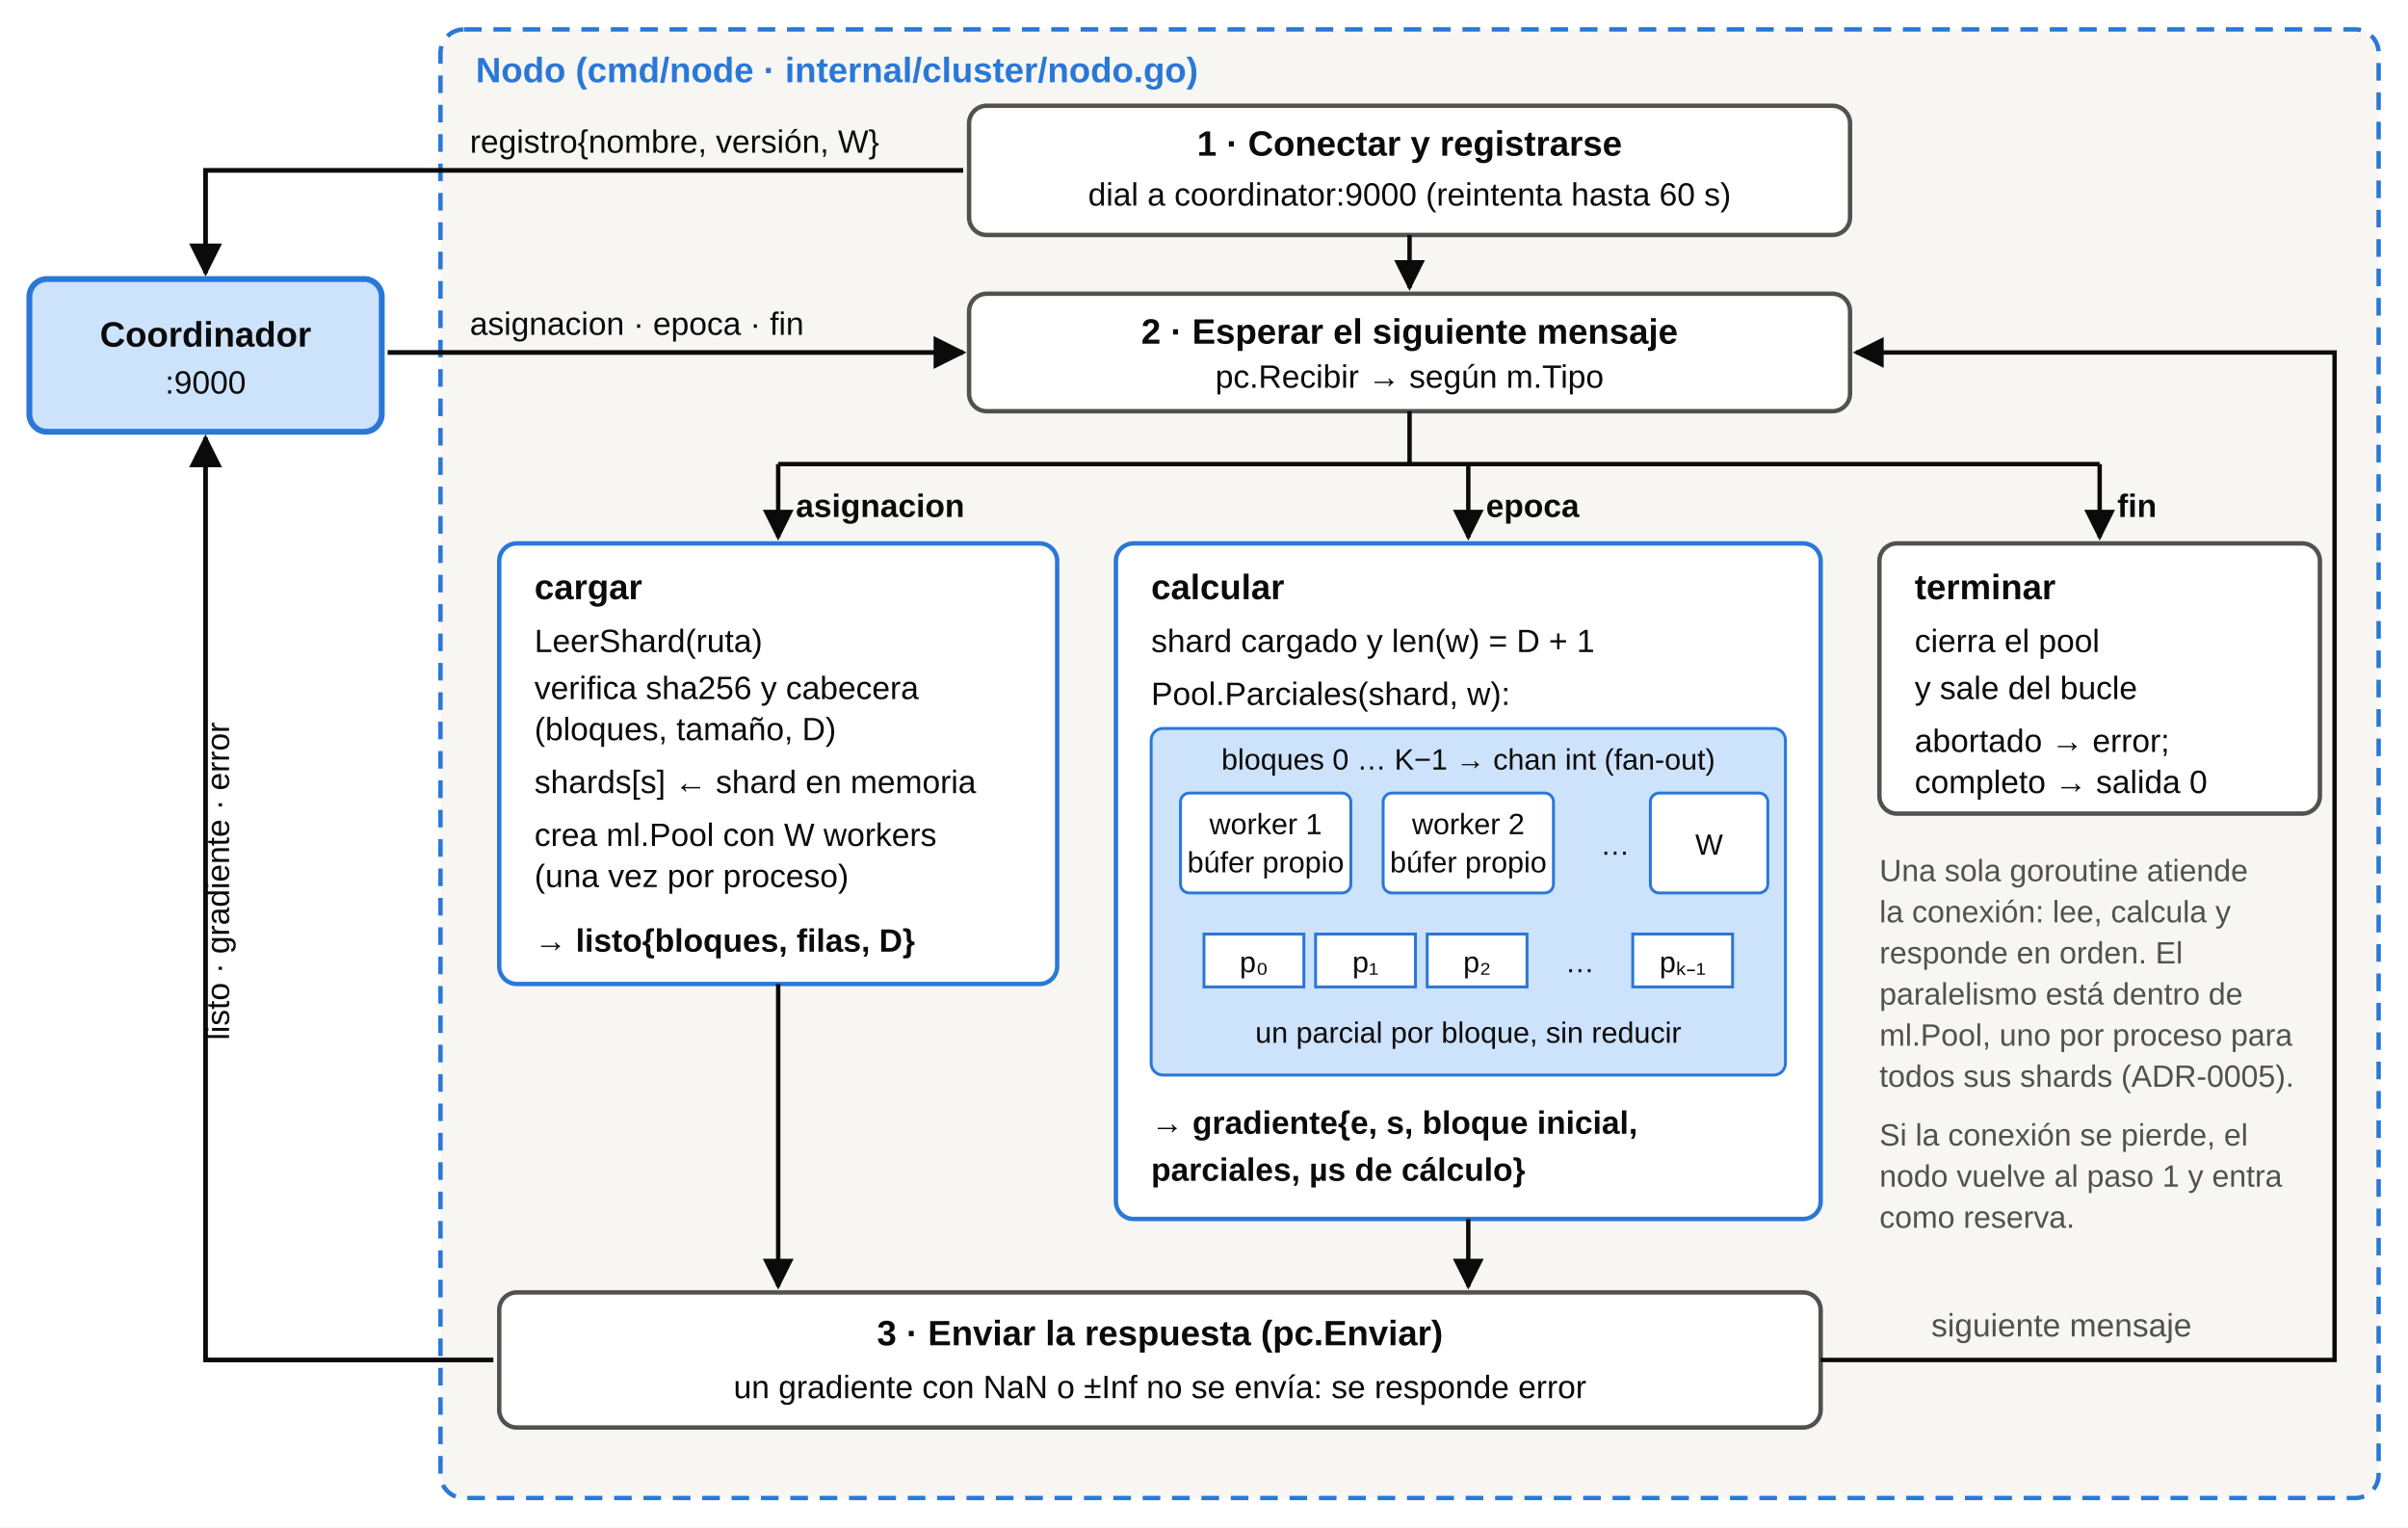
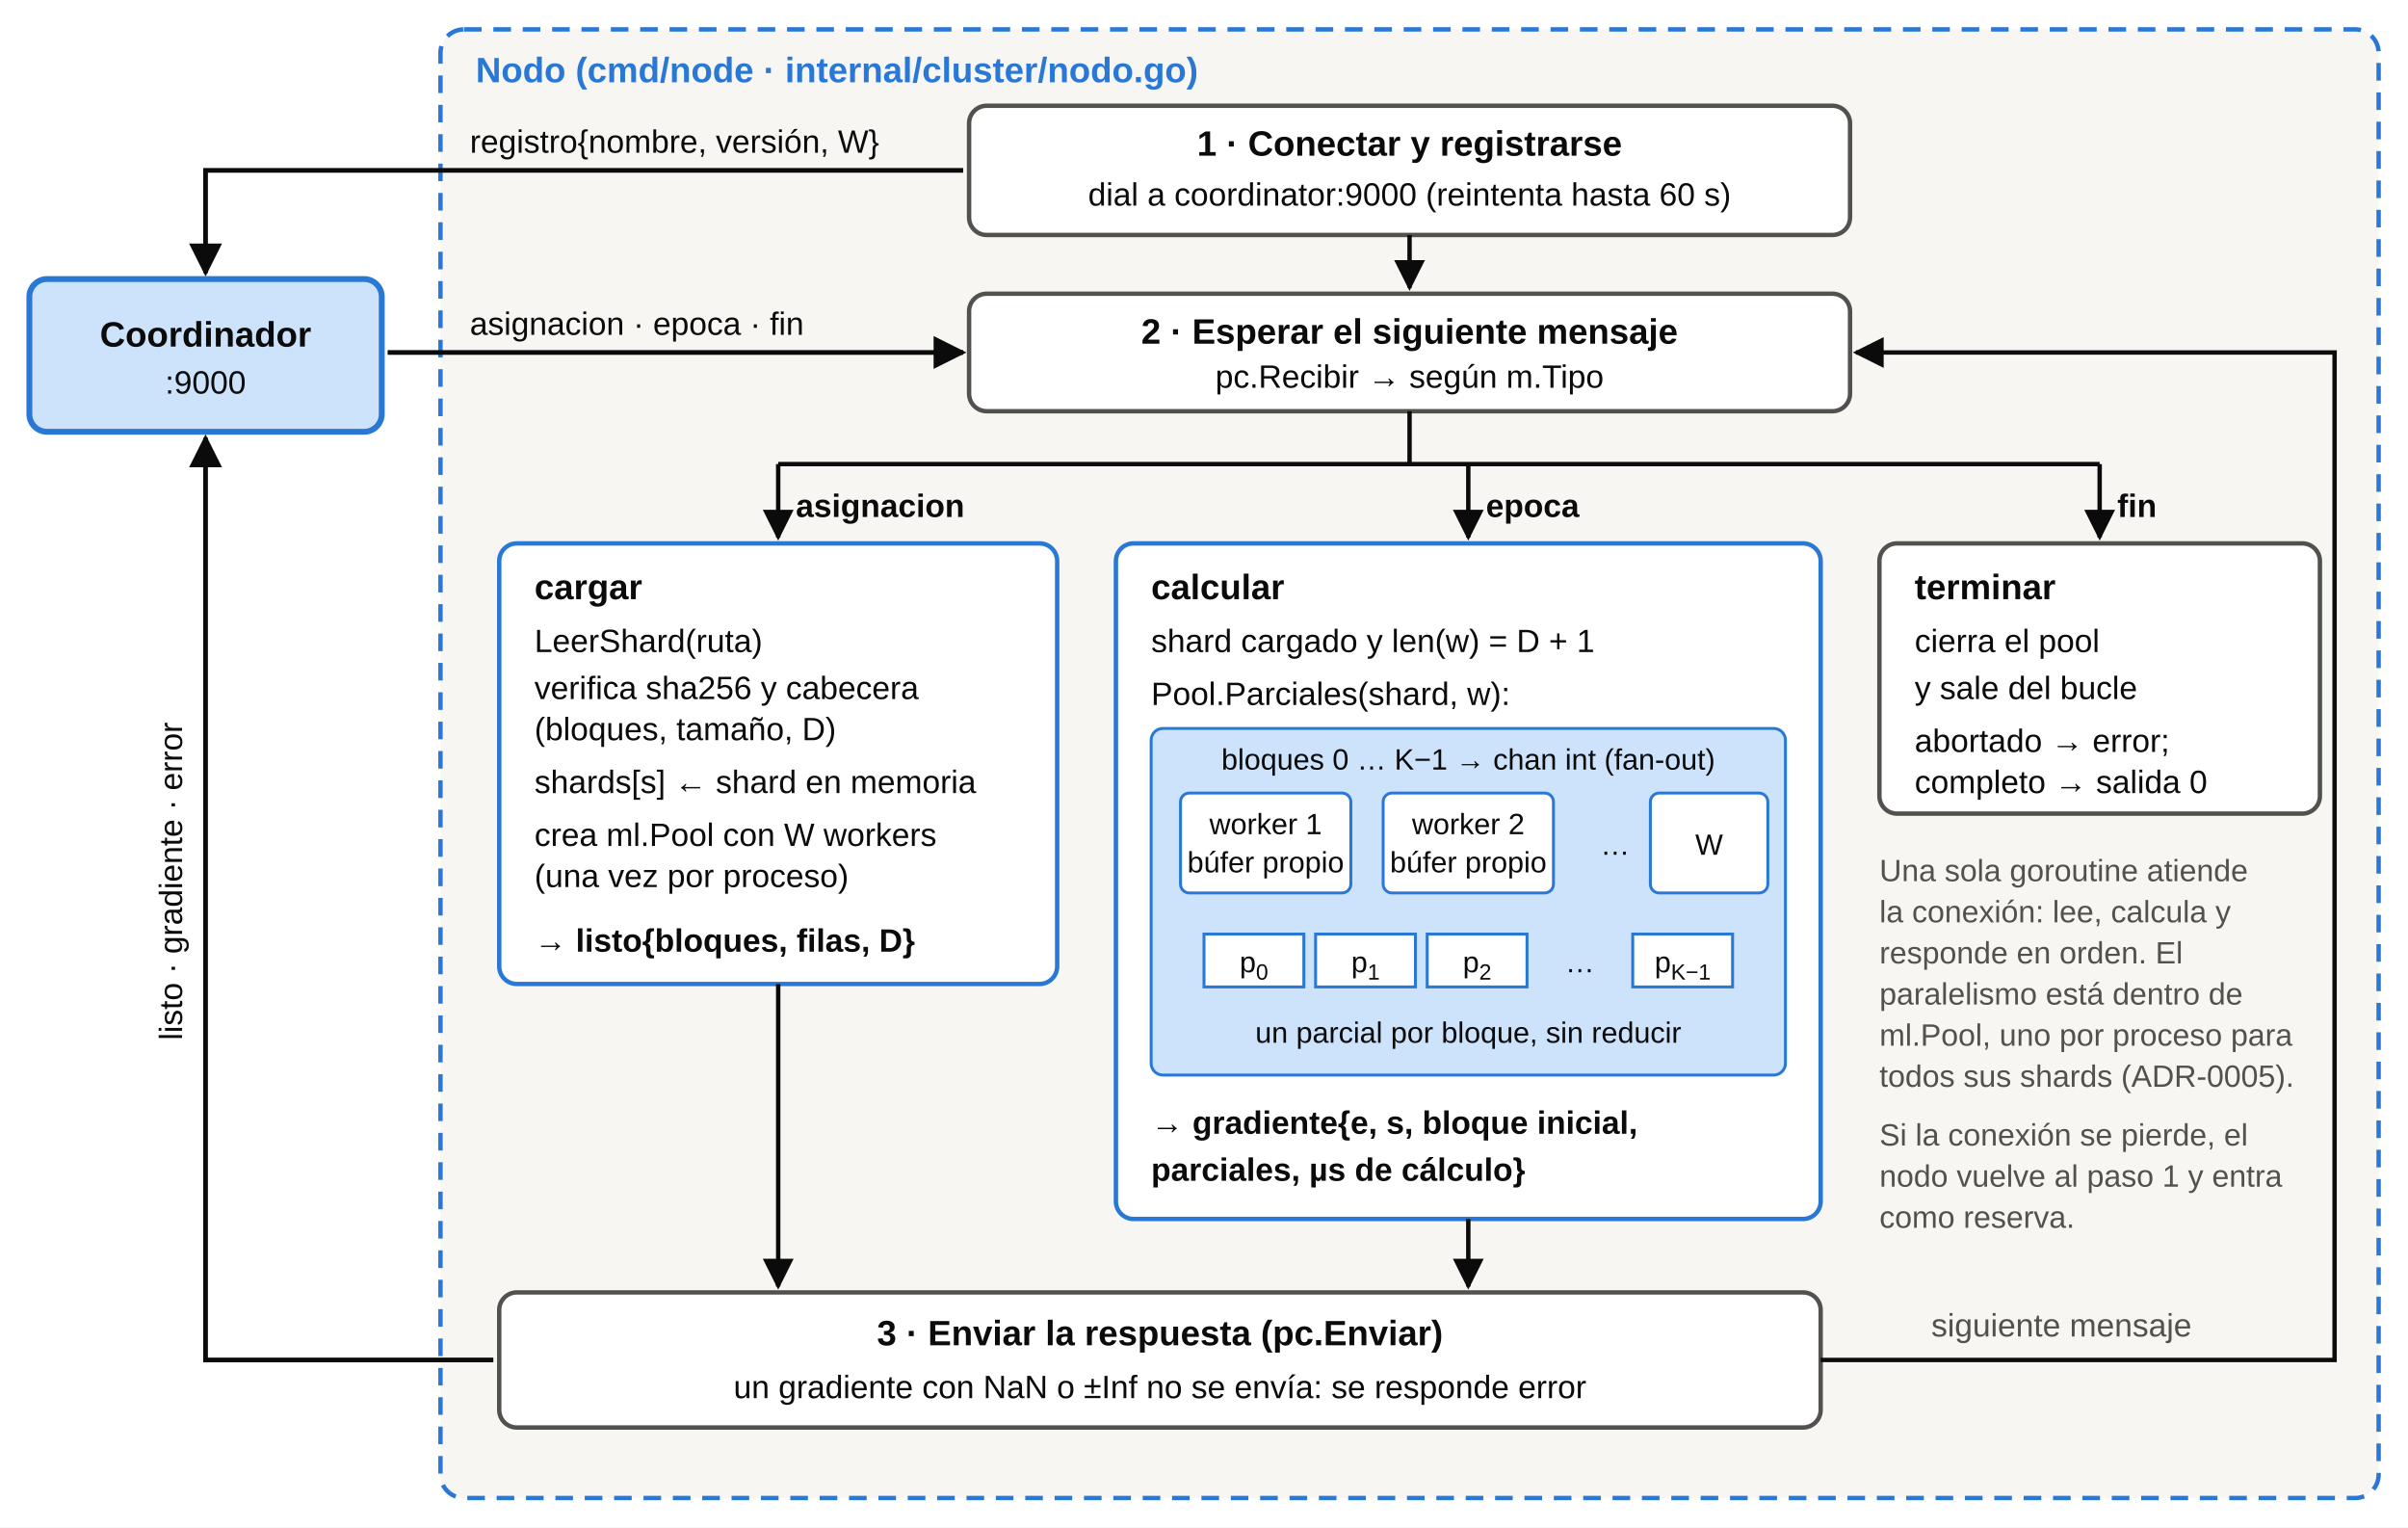
<svg xmlns="http://www.w3.org/2000/svg" width="820" height="520" viewBox="0 0 820 520" font-family="Arial, Helvetica, sans-serif">
  <defs>
    <marker id="f" viewBox="0 0 10 10" refX="9" refY="5" markerWidth="7" markerHeight="7" orient="auto">
      <path d="M0,0 L10,5 L0,10 z" fill="#0b0b0b" />
    </marker>
  </defs>
  <rect width="820" height="520" fill="#ffffff" />
  <rect x="10" y="95" width="120" height="52" rx="6" fill="#cde2fb" stroke="#2a78d6" stroke-width="2" />
  <text x="70" y="118" font-size="12" font-weight="bold" text-anchor="middle" fill="#0b0b0b">Coordinador</text>
  <text x="70" y="134" font-size="11" text-anchor="middle" fill="#0b0b0b">:9000</text>
  <rect x="150" y="10" width="660" height="500" rx="8" fill="#f7f6f3" stroke="#2a78d6" stroke-width="1.5" stroke-dasharray="6 4" />
  <text x="162" y="28" font-size="12" font-weight="bold" fill="#2a78d6">Nodo (cmd/node · internal/cluster/nodo.go)</text>
  <rect x="330" y="36" width="300" height="44" rx="6" fill="#ffffff" stroke="#52514e" stroke-width="1.5" />
  <text x="480" y="53" font-size="12" font-weight="bold" text-anchor="middle" fill="#0b0b0b">1 · Conectar y registrarse</text>
  <text x="480" y="70" font-size="11" text-anchor="middle" fill="#0b0b0b">dial a coordinator:9000 (reintenta hasta 60 s)</text>
  <rect x="330" y="100" width="300" height="40" rx="6" fill="#ffffff" stroke="#52514e" stroke-width="1.5" />
  <text x="480" y="117" font-size="12" font-weight="bold" text-anchor="middle" fill="#0b0b0b">2 · Esperar el siguiente mensaje</text>
  <text x="480" y="132" font-size="11" text-anchor="middle" fill="#0b0b0b">pc.Recibir → según m.Tipo</text>
  <line x1="480" y1="80" x2="480" y2="98" stroke="#0b0b0b" stroke-width="1.5" marker-end="url(#f)" />
  <g stroke="#0b0b0b" stroke-width="1.5" fill="none">
    <polyline points="480,140 480,158" />
    <polyline points="265,158 715,158" />
    <line x1="265" y1="158" x2="265" y2="183" marker-end="url(#f)" />
    <line x1="500" y1="158" x2="500" y2="183" marker-end="url(#f)" />
    <line x1="715" y1="158" x2="715" y2="183" marker-end="url(#f)" />
  </g>
  <g font-size="11" font-weight="bold" fill="#0b0b0b">
    <text x="271" y="176">asignacion</text>
    <text x="506" y="176">epoca</text>
    <text x="721" y="176">fin</text>
  </g>
  <rect x="170" y="185" width="190" height="150" rx="6" fill="#ffffff" stroke="#2a78d6" stroke-width="1.5" />
  <g font-size="11" fill="#0b0b0b">
    <text x="182" y="204" font-size="12" font-weight="bold">cargar</text>
    <text x="182" y="222">LeerShard(ruta)</text>
    <text x="182" y="238">verifica sha256 y cabecera</text>
    <text x="182" y="252">(bloques, tamaño, D)</text>
    <text x="182" y="270">shards[s] ← shard en memoria</text>
    <text x="182" y="288">crea ml.Pool con W workers</text>
    <text x="182" y="302">(una vez por proceso)</text>
    <text x="182" y="324" font-weight="bold">→ listo{bloques, filas, D}</text>
  </g>
  <rect x="380" y="185" width="240" height="230" rx="6" fill="#ffffff" stroke="#2a78d6" stroke-width="1.5" />
  <g font-size="11" fill="#0b0b0b">
    <text x="392" y="204" font-size="12" font-weight="bold">calcular</text>
    <text x="392" y="222">shard cargado y len(w) = D + 1</text>
    <text x="392" y="240">Pool.Parciales(shard, w):</text>
  </g>
  <rect x="392" y="248" width="216" height="118" rx="4" fill="#cde2fb" stroke="#2a78d6" stroke-width="1" />
  <g font-size="10" fill="#0b0b0b" text-anchor="middle">
    <text x="500" y="262">bloques 0 … K−1 → chan int (fan-out)</text>
    <rect x="402" y="270" width="58" height="34" rx="3" fill="#ffffff" stroke="#2a78d6" />
    <text x="431" y="284">worker 1</text>
    <text x="431" y="297">búfer propio</text>
    <rect x="471" y="270" width="58" height="34" rx="3" fill="#ffffff" stroke="#2a78d6" />
    <text x="500" y="284">worker 2</text>
    <text x="500" y="297">búfer propio</text>
    <text x="550" y="291">…</text>
    <rect x="562" y="270" width="40" height="34" rx="3" fill="#ffffff" stroke="#2a78d6" />
    <text x="582" y="291">W</text>
    <g fill="#ffffff" stroke="#2a78d6">
      <rect x="410" y="318" width="34" height="18" />
      <rect x="448" y="318" width="34" height="18" />
      <rect x="486" y="318" width="34" height="18" />
      <rect x="556" y="318" width="34" height="18" />
    </g>
-     <text x="427" y="331">p₀</text>
-     <text x="465" y="331">p₁</text>
-     <text x="503" y="331">p₂</text>
+     <text x="427" y="331">p<tspan dy="2.5" font-size="7.5">0</tspan>
+     </text>
+     <text x="465" y="331">p<tspan dy="2.5" font-size="7.5">1</tspan>
+     </text>
+     <text x="503" y="331">p<tspan dy="2.5" font-size="7.5">2</tspan>
+     </text>
    <text x="538" y="331">…</text>
-     <text x="573" y="331">pₖ₋₁</text>
+     <text x="573" y="331">p<tspan dy="2.5" font-size="7.5">K−1</tspan>
+     </text>
    <text x="500" y="355">un parcial por bloque, sin reducir</text>
  </g>
  <g font-size="11" fill="#0b0b0b">
    <text x="392" y="386" font-weight="bold">→ gradiente{e, s, bloque inicial,</text>
    <text x="392" y="402" font-weight="bold">   parciales, µs de cálculo}</text>
  </g>
  <rect x="640" y="185" width="150" height="92" rx="6" fill="#ffffff" stroke="#52514e" stroke-width="1.5" />
  <g font-size="11" fill="#0b0b0b">
    <text x="652" y="204" font-size="12" font-weight="bold">terminar</text>
    <text x="652" y="222">cierra el pool</text>
    <text x="652" y="238">y sale del bucle</text>
    <text x="652" y="256">abortado → error;</text>
    <text x="652" y="270">completo → salida 0</text>
  </g>
  <rect x="170" y="440" width="450" height="46" rx="6" fill="#ffffff" stroke="#52514e" stroke-width="1.5" />
  <text x="395" y="458" font-size="12" font-weight="bold" text-anchor="middle" fill="#0b0b0b">3 · Enviar la respuesta (pc.Enviar)</text>
  <text x="395" y="476" font-size="11" text-anchor="middle" fill="#0b0b0b">un gradiente con NaN o ±Inf no se envía: se responde error</text>
  <g stroke="#0b0b0b" stroke-width="1.5" fill="none">
    <line x1="265" y1="335" x2="265" y2="438" marker-end="url(#f)" />
    <line x1="500" y1="415" x2="500" y2="438" marker-end="url(#f)" />
    <polyline points="620,463 795,463 795,120 632,120" marker-end="url(#f)" />
  </g>
  <text x="702" y="455" font-size="11" fill="#52514e" text-anchor="middle">siguiente mensaje</text>
  <g stroke="#0b0b0b" stroke-width="1.6" fill="none">
    <polyline points="328,58 70,58 70,93" marker-end="url(#f)" />
    <line x1="132" y1="120" x2="328" y2="120" marker-end="url(#f)" />
    <polyline points="168,463 70,463 70,149" marker-end="url(#f)" />
  </g>
  <g font-size="11" fill="#0b0b0b">
    <text x="160" y="52">registro{nombre, versión, W}</text>
    <text x="160" y="114">asignacion · epoca · fin</text>
-     <text x="78" y="300" transform="rotate(-90 78 300)" text-anchor="middle">listo · gradiente · error</text>
+     <text x="62" y="300" transform="rotate(-90 62 300)" text-anchor="middle">listo · gradiente · error</text>
  </g>
  <g font-size="10.5" fill="#52514e">
    <text x="640" y="300">Una sola goroutine atiende</text>
    <text x="640" y="314">la conexión: lee, calcula y</text>
    <text x="640" y="328">responde en orden. El</text>
    <text x="640" y="342">paralelismo está dentro de</text>
    <text x="640" y="356">ml.Pool, uno por proceso para</text>
    <text x="640" y="370">todos sus shards (ADR-0005).</text>
    <text x="640" y="390">Si la conexión se pierde, el</text>
    <text x="640" y="404">nodo vuelve al paso 1 y entra</text>
    <text x="640" y="418">como reserva.</text>
  </g>
</svg>
